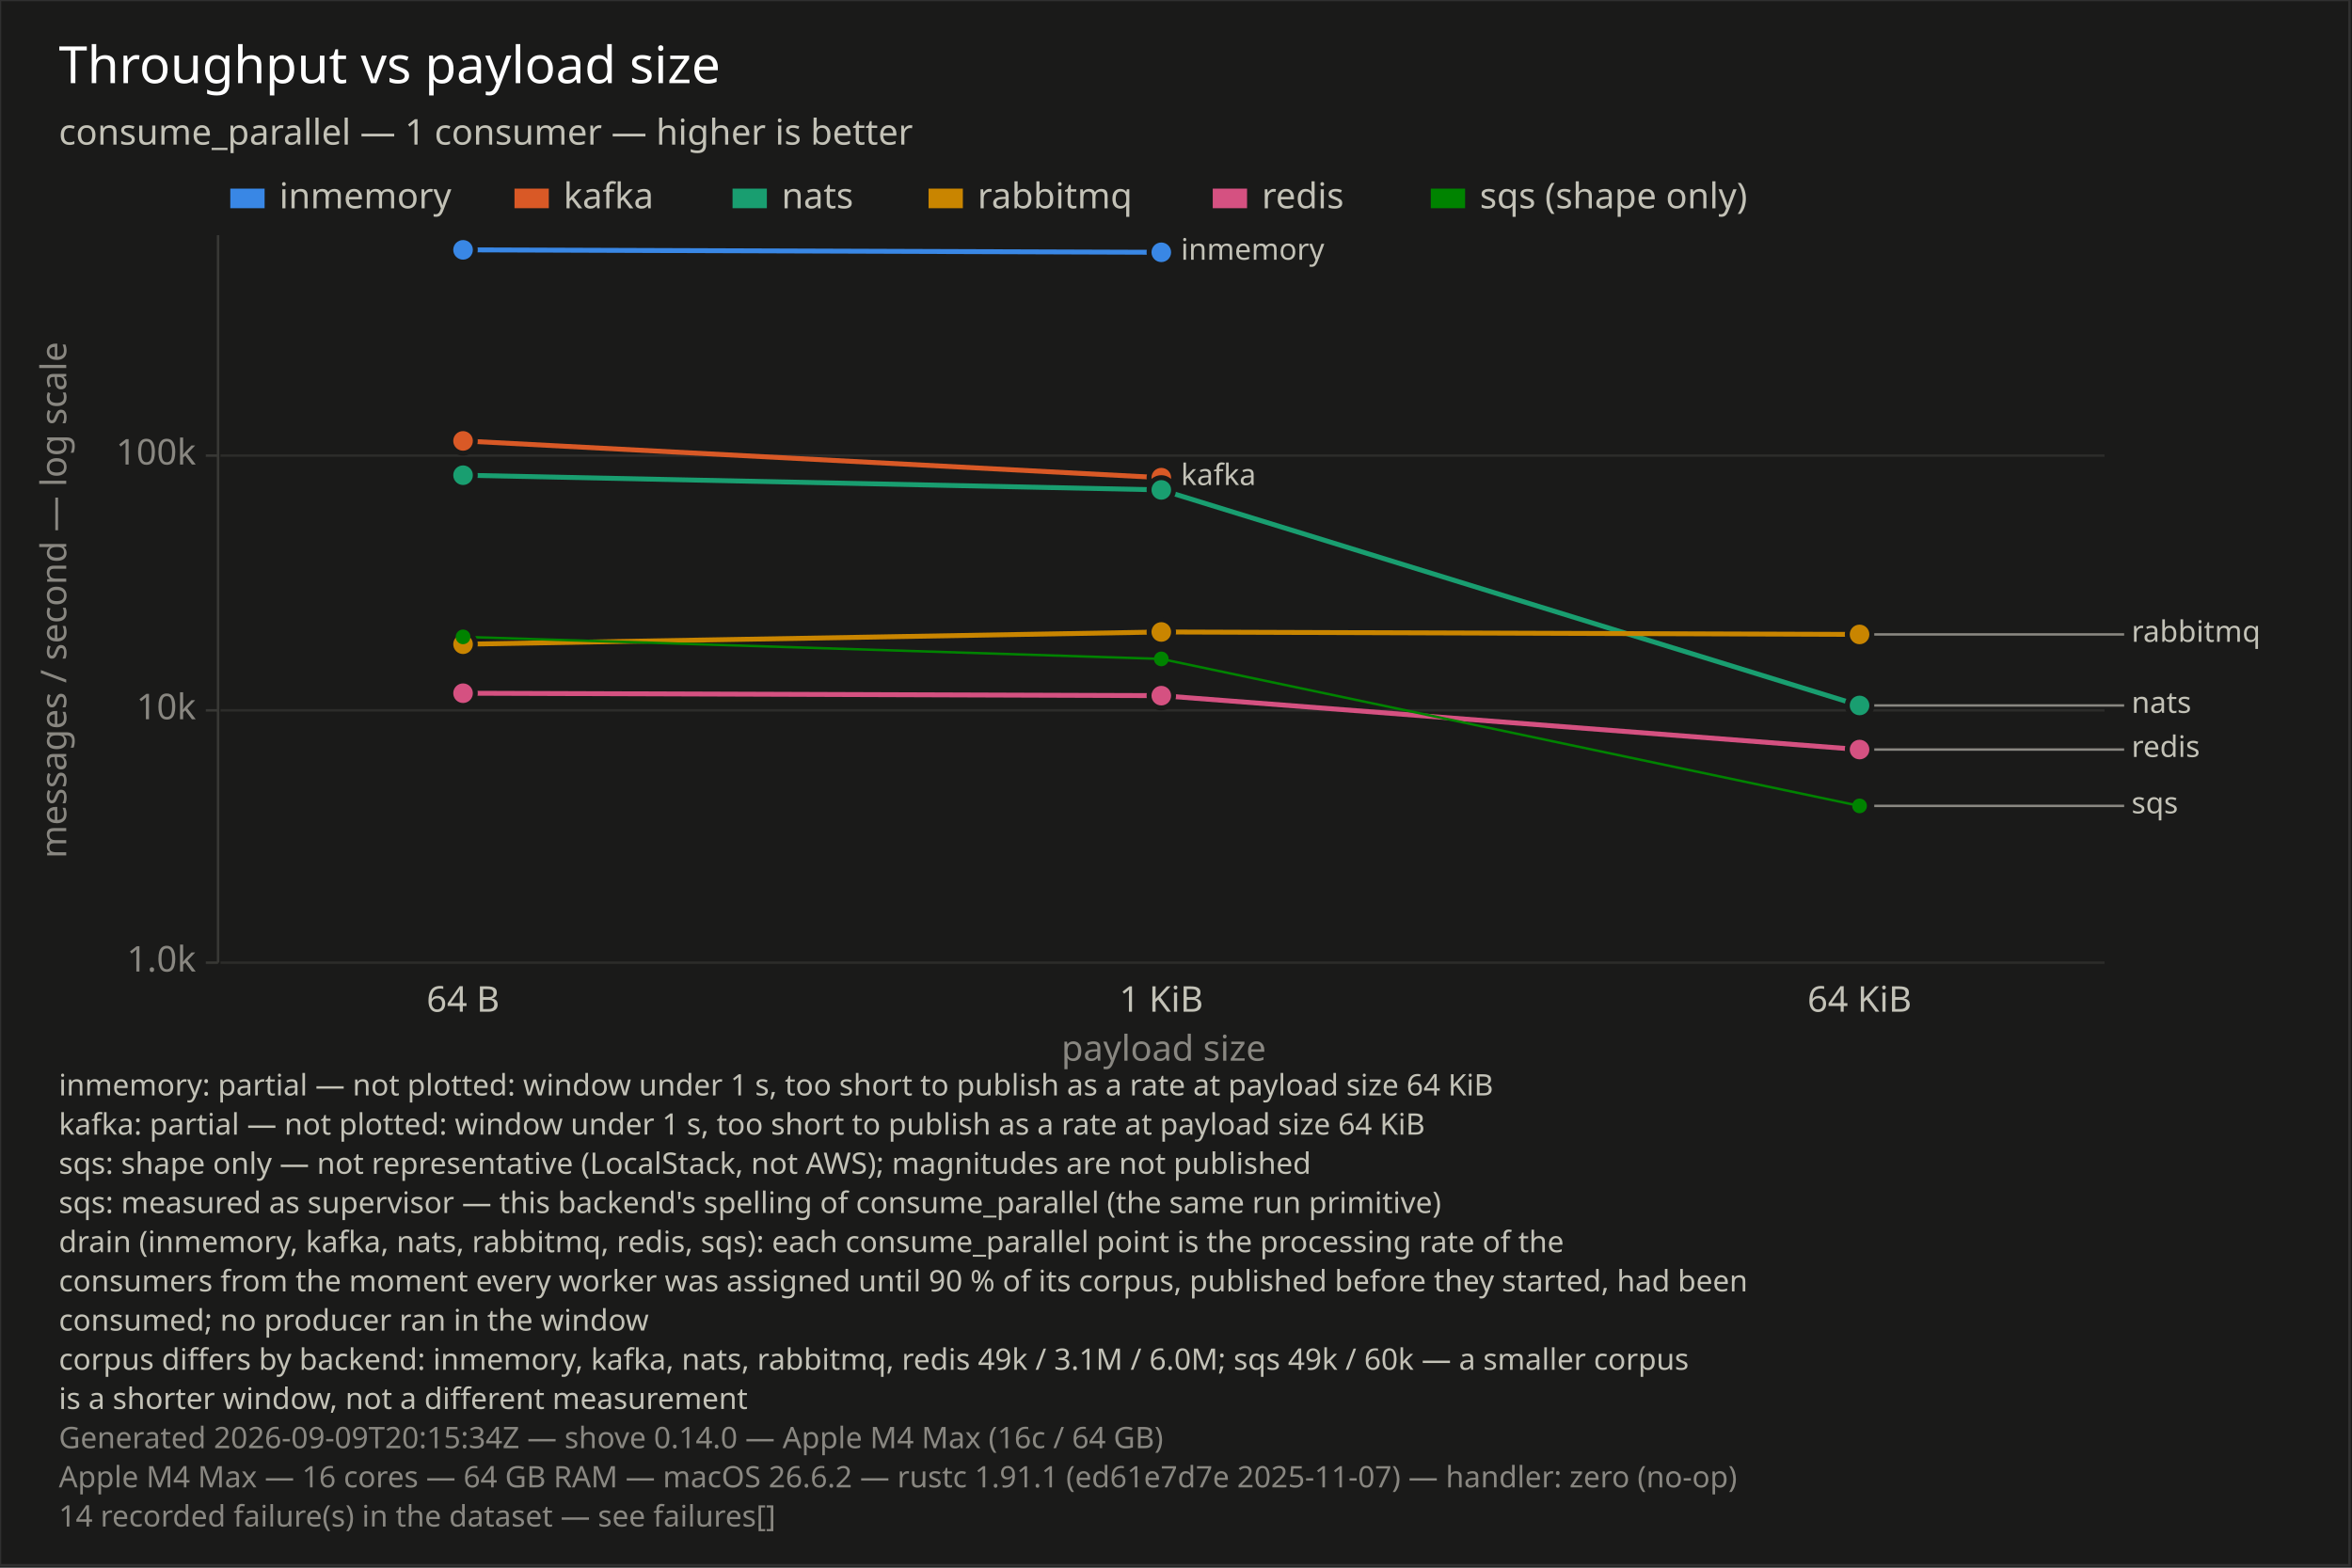
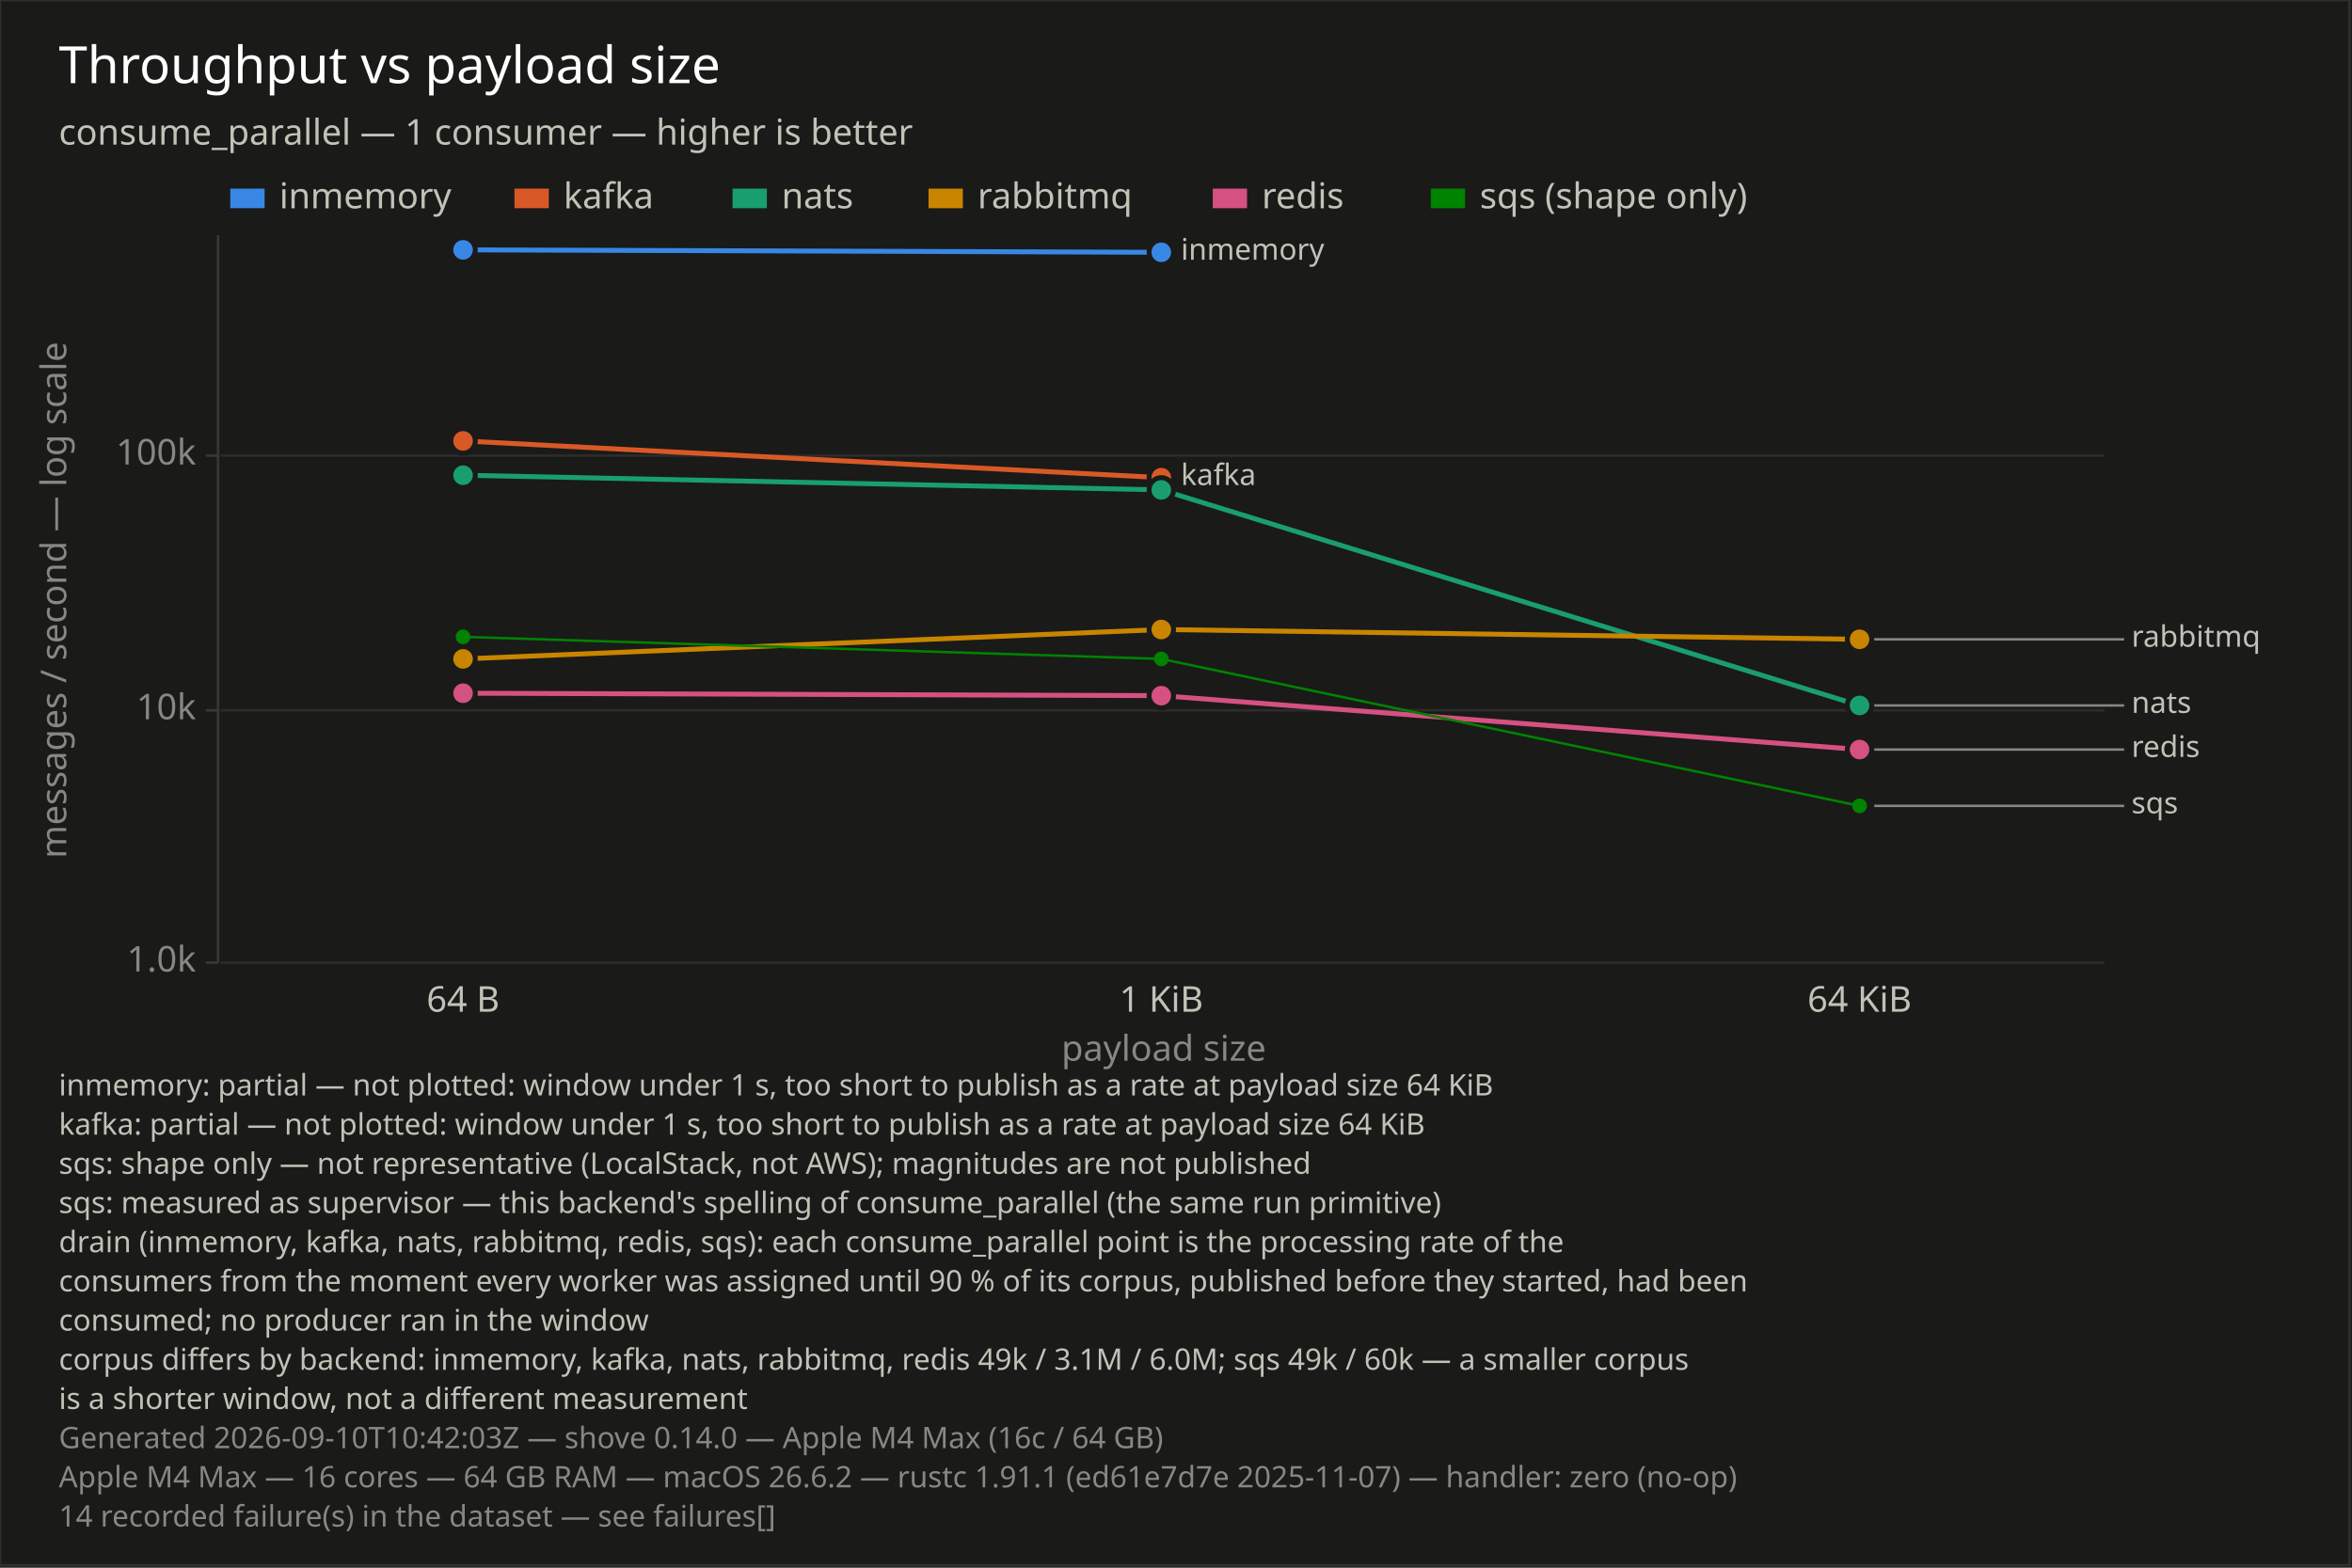
<svg xmlns="http://www.w3.org/2000/svg" width="960" height="640" viewBox="0 0 960 640">
  <rect x="0" y="0" width="960" height="640" opacity="1" fill="#1A1A19" stroke="none" />
  <rect x="0" y="0" width="959" height="639" opacity="0.1" fill="none" stroke="#FFFFFF" />
  <text x="24" y="18" dy="0.76em" text-anchor="start" font-family="sans-serif" font-size="20.968" opacity="1" fill="#FFFFFF">
Throughput vs payload size
</text>
  <text x="24" y="48" dy="0.76em" text-anchor="start" font-family="sans-serif" font-size="14.516" opacity="1" fill="#C3C2B7">
consume_parallel — 1 consumer — higher is better
</text>
  <text x="24" y="438" dy="0.76em" text-anchor="start" font-family="sans-serif" font-size="12.097" opacity="1" fill="#C3C2B7">
inmemory: partial — not plotted: window under 1 s, too short to publish as a rate at payload size 64 KiB
</text>
  <text x="24" y="454" dy="0.76em" text-anchor="start" font-family="sans-serif" font-size="12.097" opacity="1" fill="#C3C2B7">
kafka: partial — not plotted: window under 1 s, too short to publish as a rate at payload size 64 KiB
</text>
  <text x="24" y="470" dy="0.76em" text-anchor="start" font-family="sans-serif" font-size="12.097" opacity="1" fill="#C3C2B7">
sqs: shape only — not representative (LocalStack, not AWS); magnitudes are not published
</text>
  <text x="24" y="486" dy="0.76em" text-anchor="start" font-family="sans-serif" font-size="12.097" opacity="1" fill="#C3C2B7">
sqs: measured as supervisor — this backend's spelling of consume_parallel (the same run primitive)
</text>
  <text x="24" y="502" dy="0.76em" text-anchor="start" font-family="sans-serif" font-size="12.097" opacity="1" fill="#C3C2B7">
drain (inmemory, kafka, nats, rabbitmq, redis, sqs): each consume_parallel point is the processing rate of the
</text>
  <text x="24" y="518" dy="0.76em" text-anchor="start" font-family="sans-serif" font-size="12.097" opacity="1" fill="#C3C2B7">
consumers from the moment every worker was assigned until 90 % of its corpus, published before they started, had been
</text>
  <text x="24" y="534" dy="0.76em" text-anchor="start" font-family="sans-serif" font-size="12.097" opacity="1" fill="#C3C2B7">
consumed; no producer ran in the window
</text>
  <text x="24" y="550" dy="0.76em" text-anchor="start" font-family="sans-serif" font-size="12.097" opacity="1" fill="#C3C2B7">
corpus differs by backend: inmemory, kafka, nats, rabbitmq, redis 49k / 3.1M / 6.0M; sqs 49k / 60k — a smaller corpus
</text>
  <text x="24" y="566" dy="0.76em" text-anchor="start" font-family="sans-serif" font-size="12.097" opacity="1" fill="#C3C2B7">
is a shorter window, not a different measurement
</text>
  <text x="24" y="582" dy="0.76em" text-anchor="start" font-family="sans-serif" font-size="12.097" opacity="1" fill="#898781">
- Generated 2026-09-09T20:15:34Z — shove 0.14.0 — Apple M4 Max (16c / 64 GB)
+ Generated 2026-09-10T10:42:03Z — shove 0.14.0 — Apple M4 Max (16c / 64 GB)
</text>
  <text x="24" y="598" dy="0.76em" text-anchor="start" font-family="sans-serif" font-size="12.097" opacity="1" fill="#898781">
Apple M4 Max — 16 cores — 64 GB RAM — macOS 26.6.2 — rustc 1.91.1 (ed61e7d7e 2025-11-07) — handler: zero (no-op)
</text>
  <text x="24" y="614" dy="0.76em" text-anchor="start" font-family="sans-serif" font-size="12.097" opacity="1" fill="#898781">
14 recorded failure(s) in the dataset — see failures[]
</text>
  <text x="16" y="245" dy="0.76em" text-anchor="middle" font-family="sans-serif" font-size="14.516" opacity="1" fill="#898781" transform="rotate(270, 16, 245)">
messages / second — log scale
</text>
  <line opacity="1" stroke="#2C2C2A" stroke-width="1" x1="90" y1="393" x2="859" y2="393" />
  <line opacity="1" stroke="#2C2C2A" stroke-width="1" x1="90" y1="290" x2="859" y2="290" />
  <line opacity="1" stroke="#2C2C2A" stroke-width="1" x1="90" y1="186" x2="859" y2="186" />
  <polyline fill="none" opacity="1" stroke="#383835" stroke-width="1" points="89,96 89,393 " />
  <text x="80" y="393" dy="0.5ex" text-anchor="end" font-family="sans-serif" font-size="14.516" opacity="1" fill="#898781">
1.0k
</text>
  <polyline fill="none" opacity="1" stroke="#383835" stroke-width="1" points="84,393 89,393 " />
  <text x="80" y="290" dy="0.5ex" text-anchor="end" font-family="sans-serif" font-size="14.516" opacity="1" fill="#898781">
10k
</text>
  <polyline fill="none" opacity="1" stroke="#383835" stroke-width="1" points="84,290 89,290 " />
  <text x="80" y="186" dy="0.5ex" text-anchor="end" font-family="sans-serif" font-size="14.516" opacity="1" fill="#898781">
100k
</text>
  <polyline fill="none" opacity="1" stroke="#383835" stroke-width="1" points="84,186 89,186 " />
  <polyline fill="none" opacity="1" stroke="#3987E5" stroke-width="2" points="189,102 474,103 " />
  <polyline fill="none" opacity="1" stroke="#D95926" stroke-width="2" points="189,180 474,195 " />
  <polyline fill="none" opacity="1" stroke="#199E70" stroke-width="2" points="189,194 474,200 759,288 " />
-   <polyline fill="none" opacity="1" stroke="#C98500" stroke-width="2" points="189,263 474,258 759,259 " />
+   <polyline fill="none" opacity="1" stroke="#C98500" stroke-width="2" points="189,269 474,257 759,261 " />
  <polyline fill="none" opacity="1" stroke="#D55181" stroke-width="2" points="189,283 474,284 759,306 " />
  <polyline fill="none" opacity="1" stroke="#008300" stroke-width="1" points="189,260 474,269 759,329 " />
  <circle cx="189" cy="102" r="6" opacity="1" fill="#1A1A19" stroke="none" stroke-width="0" />
  <circle cx="189" cy="102" r="4" opacity="1" fill="#3987E5" stroke="none" stroke-width="0" />
  <circle cx="474" cy="103" r="6" opacity="1" fill="#1A1A19" stroke="none" stroke-width="0" />
  <circle cx="474" cy="103" r="4" opacity="1" fill="#3987E5" stroke="none" stroke-width="0" />
  <circle cx="189" cy="180" r="6" opacity="1" fill="#1A1A19" stroke="none" stroke-width="0" />
  <circle cx="189" cy="180" r="4" opacity="1" fill="#D95926" stroke="none" stroke-width="0" />
  <circle cx="474" cy="195" r="6" opacity="1" fill="#1A1A19" stroke="none" stroke-width="0" />
  <circle cx="474" cy="195" r="4" opacity="1" fill="#D95926" stroke="none" stroke-width="0" />
  <circle cx="189" cy="194" r="6" opacity="1" fill="#1A1A19" stroke="none" stroke-width="0" />
  <circle cx="189" cy="194" r="4" opacity="1" fill="#199E70" stroke="none" stroke-width="0" />
  <circle cx="474" cy="200" r="6" opacity="1" fill="#1A1A19" stroke="none" stroke-width="0" />
  <circle cx="474" cy="200" r="4" opacity="1" fill="#199E70" stroke="none" stroke-width="0" />
  <circle cx="759" cy="288" r="6" opacity="1" fill="#1A1A19" stroke="none" stroke-width="0" />
  <circle cx="759" cy="288" r="4" opacity="1" fill="#199E70" stroke="none" stroke-width="0" />
-   <circle cx="189" cy="263" r="6" opacity="1" fill="#1A1A19" stroke="none" stroke-width="0" />
-   <circle cx="189" cy="263" r="4" opacity="1" fill="#C98500" stroke="none" stroke-width="0" />
-   <circle cx="474" cy="258" r="6" opacity="1" fill="#1A1A19" stroke="none" stroke-width="0" />
-   <circle cx="474" cy="258" r="4" opacity="1" fill="#C98500" stroke="none" stroke-width="0" />
-   <circle cx="759" cy="259" r="6" opacity="1" fill="#1A1A19" stroke="none" stroke-width="0" />
-   <circle cx="759" cy="259" r="4" opacity="1" fill="#C98500" stroke="none" stroke-width="0" />
+   <circle cx="189" cy="269" r="6" opacity="1" fill="#1A1A19" stroke="none" stroke-width="0" />
+   <circle cx="189" cy="269" r="4" opacity="1" fill="#C98500" stroke="none" stroke-width="0" />
+   <circle cx="474" cy="257" r="6" opacity="1" fill="#1A1A19" stroke="none" stroke-width="0" />
+   <circle cx="474" cy="257" r="4" opacity="1" fill="#C98500" stroke="none" stroke-width="0" />
+   <circle cx="759" cy="261" r="6" opacity="1" fill="#1A1A19" stroke="none" stroke-width="0" />
+   <circle cx="759" cy="261" r="4" opacity="1" fill="#C98500" stroke="none" stroke-width="0" />
  <circle cx="189" cy="283" r="6" opacity="1" fill="#1A1A19" stroke="none" stroke-width="0" />
  <circle cx="189" cy="283" r="4" opacity="1" fill="#D55181" stroke="none" stroke-width="0" />
  <circle cx="474" cy="284" r="6" opacity="1" fill="#1A1A19" stroke="none" stroke-width="0" />
  <circle cx="474" cy="284" r="4" opacity="1" fill="#D55181" stroke="none" stroke-width="0" />
  <circle cx="759" cy="306" r="6" opacity="1" fill="#1A1A19" stroke="none" stroke-width="0" />
  <circle cx="759" cy="306" r="4" opacity="1" fill="#D55181" stroke="none" stroke-width="0" />
  <circle cx="189" cy="260" r="3" opacity="1" fill="#008300" stroke="none" stroke-width="0" />
  <circle cx="474" cy="269" r="3" opacity="1" fill="#008300" stroke="none" stroke-width="0" />
  <circle cx="759" cy="329" r="3" opacity="1" fill="#008300" stroke="none" stroke-width="0" />
  <text x="482" y="103" dy="0.5ex" text-anchor="start" font-family="sans-serif" font-size="12.097" opacity="1" fill="#C3C2B7">
inmemory
</text>
  <text x="482" y="195" dy="0.5ex" text-anchor="start" font-family="sans-serif" font-size="12.097" opacity="1" fill="#C3C2B7">
kafka
</text>
-   <polyline fill="none" opacity="1" stroke="#898781" stroke-width="1" points="765,259 867,259 " />
-   <text x="870" y="259" dy="0.5ex" text-anchor="start" font-family="sans-serif" font-size="12.097" opacity="1" fill="#C3C2B7">
+   <polyline fill="none" opacity="1" stroke="#898781" stroke-width="1" points="765,261 867,261 " />
+   <text x="870" y="261" dy="0.5ex" text-anchor="start" font-family="sans-serif" font-size="12.097" opacity="1" fill="#C3C2B7">
rabbitmq
</text>
  <polyline fill="none" opacity="1" stroke="#898781" stroke-width="1" points="765,288 867,288 " />
  <text x="870" y="288" dy="0.5ex" text-anchor="start" font-family="sans-serif" font-size="12.097" opacity="1" fill="#C3C2B7">
nats
</text>
  <polyline fill="none" opacity="1" stroke="#898781" stroke-width="1" points="765,306 867,306 " />
  <text x="870" y="306" dy="0.5ex" text-anchor="start" font-family="sans-serif" font-size="12.097" opacity="1" fill="#C3C2B7">
redis
</text>
  <polyline fill="none" opacity="1" stroke="#898781" stroke-width="1" points="765,329 867,329 " />
  <text x="870" y="329" dy="0.5ex" text-anchor="start" font-family="sans-serif" font-size="12.097" opacity="1" fill="#C3C2B7">
sqs
</text>
  <text x="189" y="402" dy="0.76em" text-anchor="middle" font-family="sans-serif" font-size="14.516" opacity="1" fill="#C3C2B7">
64 B
</text>
  <text x="474" y="402" dy="0.76em" text-anchor="middle" font-family="sans-serif" font-size="14.516" opacity="1" fill="#C3C2B7">
1 KiB
</text>
  <text x="759" y="402" dy="0.76em" text-anchor="middle" font-family="sans-serif" font-size="14.516" opacity="1" fill="#C3C2B7">
64 KiB
</text>
  <text x="475" y="422" dy="0.76em" text-anchor="middle" font-family="sans-serif" font-size="14.516" opacity="1" fill="#898781">
payload size
</text>
  <rect x="94" y="77" width="14" height="8" opacity="1" fill="#3987E5" stroke="none" />
  <text x="114" y="74" dy="0.76em" text-anchor="start" font-family="sans-serif" font-size="14.516" opacity="1" fill="#C3C2B7">
inmemory
</text>
  <rect x="210" y="77" width="14" height="8" opacity="1" fill="#D95926" stroke="none" />
  <text x="230" y="74" dy="0.76em" text-anchor="start" font-family="sans-serif" font-size="14.516" opacity="1" fill="#C3C2B7">
kafka
</text>
  <rect x="299" y="77" width="14" height="8" opacity="1" fill="#199E70" stroke="none" />
  <text x="319" y="74" dy="0.76em" text-anchor="start" font-family="sans-serif" font-size="14.516" opacity="1" fill="#C3C2B7">
nats
</text>
  <rect x="379" y="77" width="14" height="8" opacity="1" fill="#C98500" stroke="none" />
  <text x="399" y="74" dy="0.76em" text-anchor="start" font-family="sans-serif" font-size="14.516" opacity="1" fill="#C3C2B7">
rabbitmq
</text>
  <rect x="495" y="77" width="14" height="8" opacity="1" fill="#D55181" stroke="none" />
  <text x="515" y="74" dy="0.76em" text-anchor="start" font-family="sans-serif" font-size="14.516" opacity="1" fill="#C3C2B7">
redis
</text>
  <rect x="584" y="77" width="14" height="8" opacity="1" fill="#008300" stroke="none" />
  <text x="604" y="74" dy="0.76em" text-anchor="start" font-family="sans-serif" font-size="14.516" opacity="1" fill="#C3C2B7">
sqs (shape only)
</text>
</svg>
